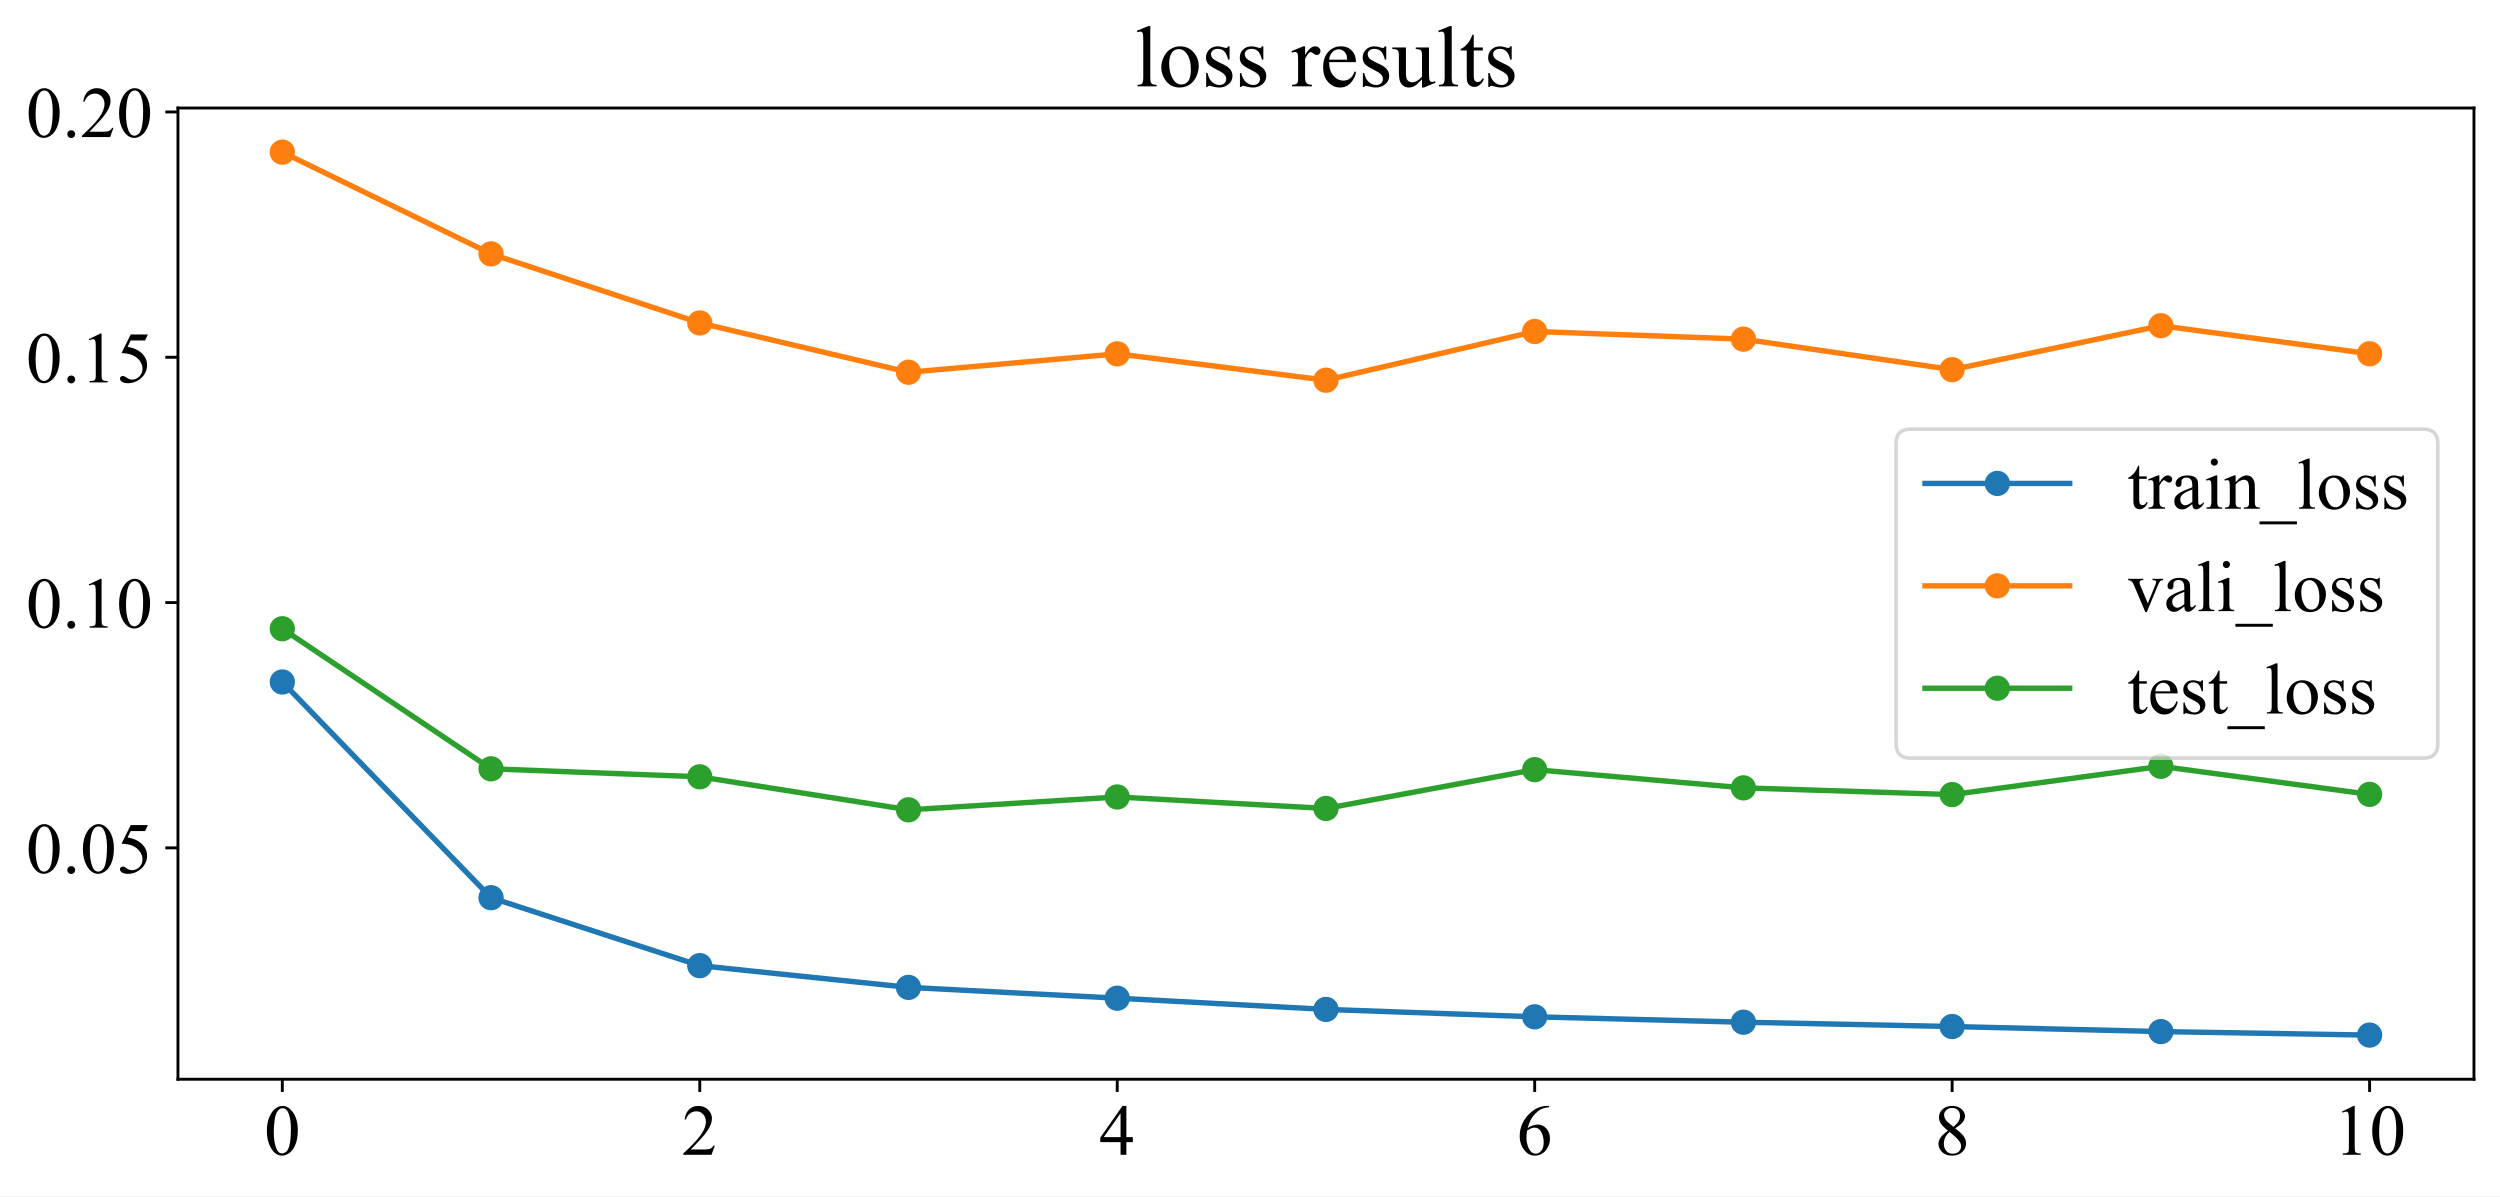
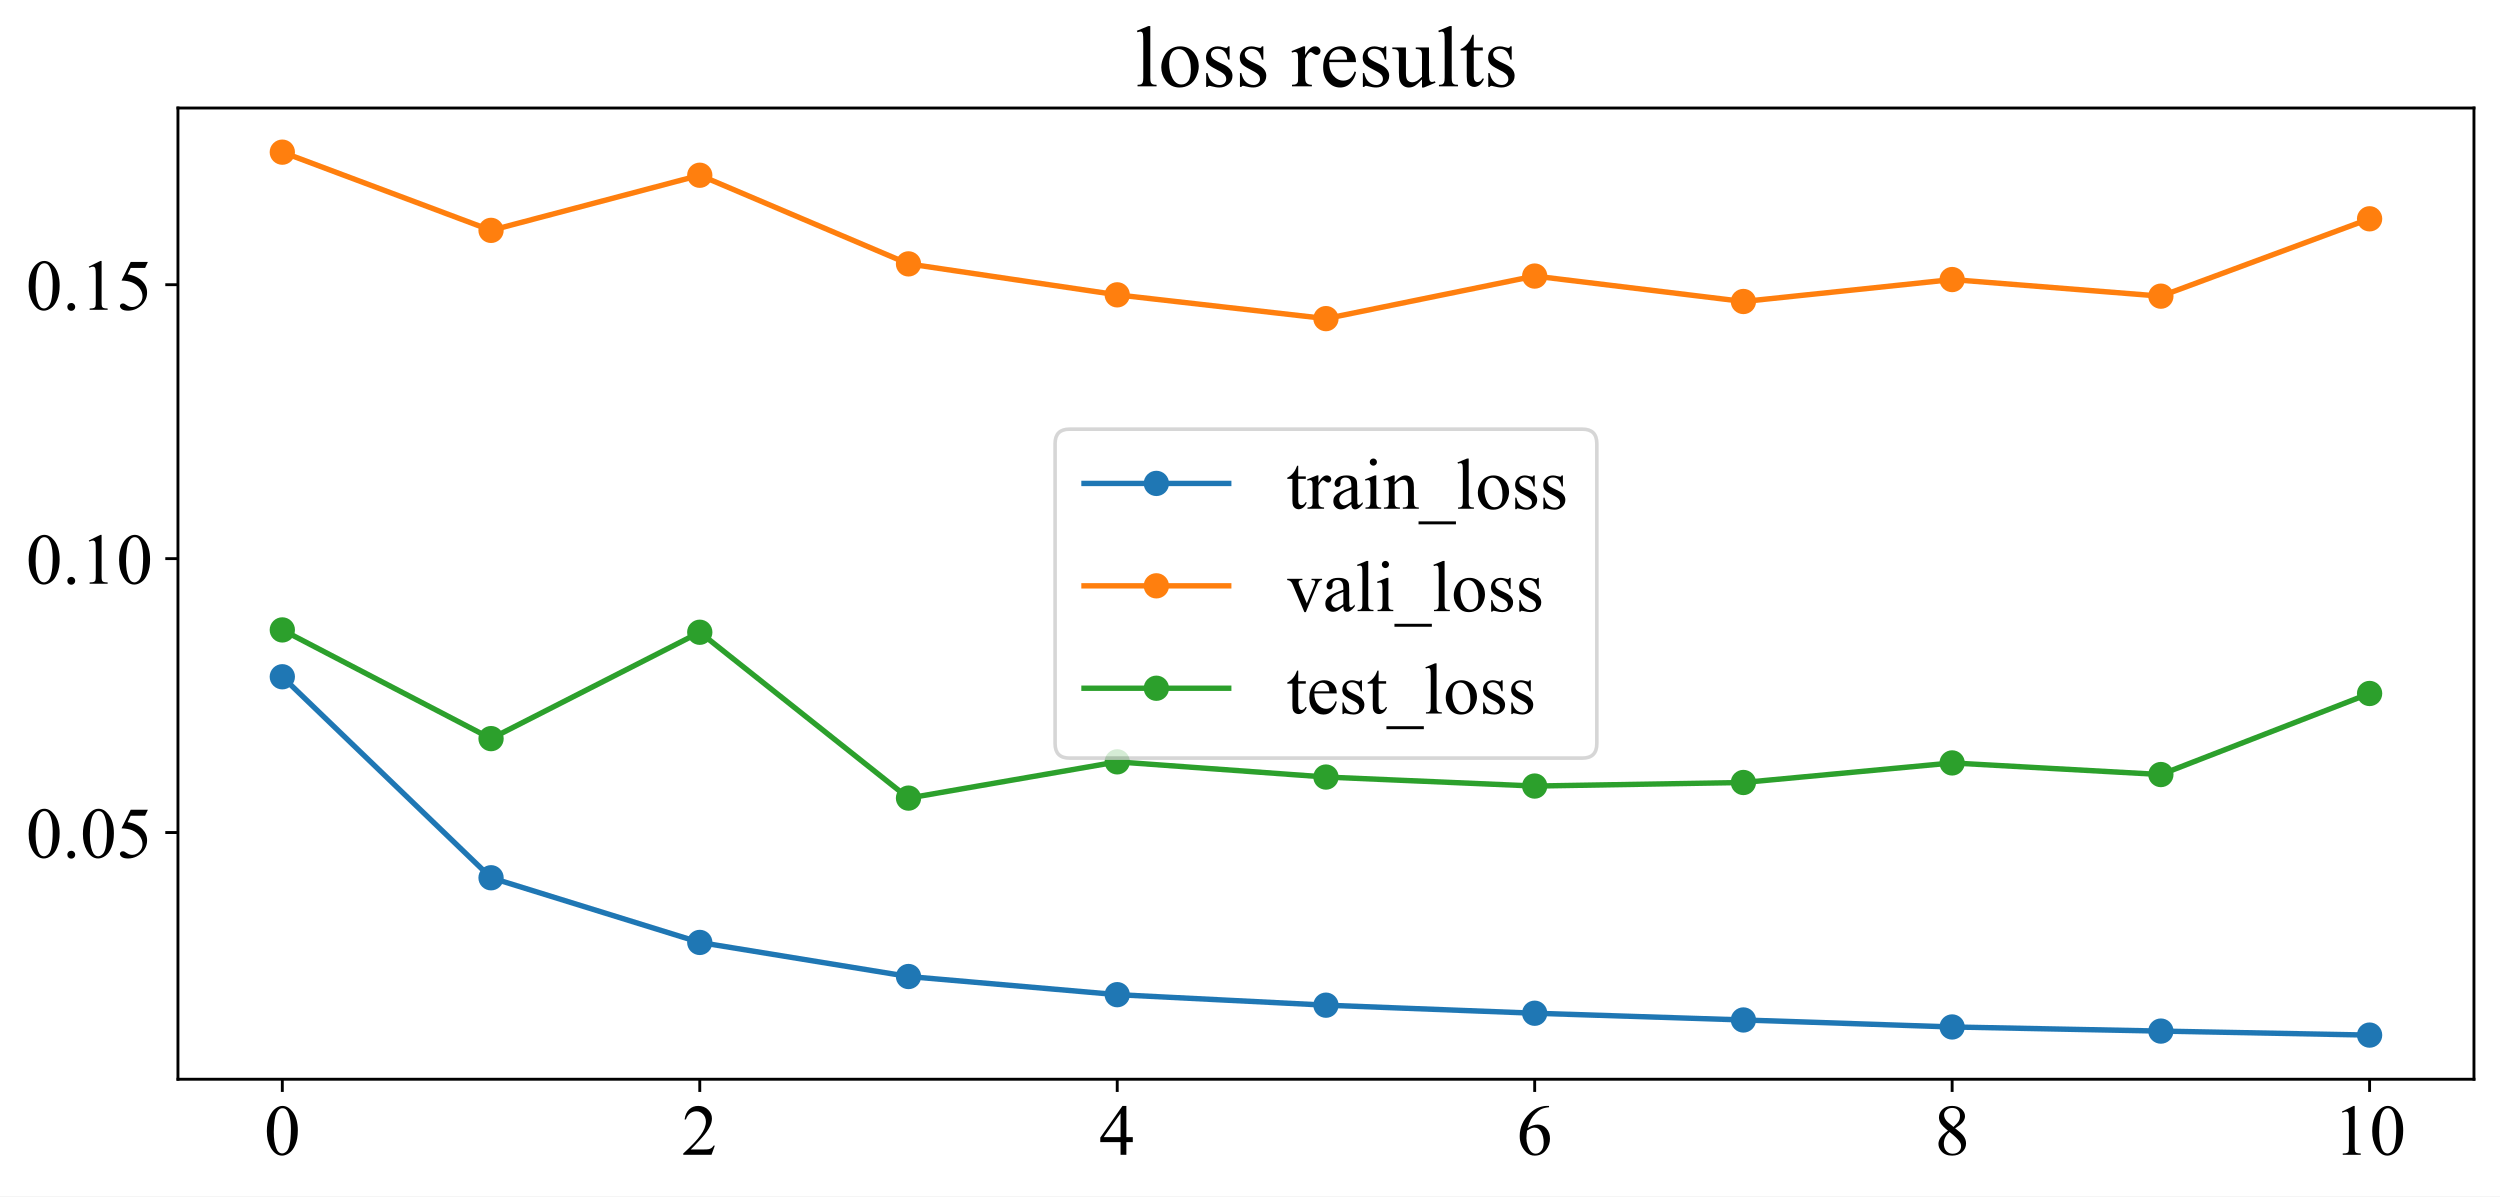
<svg xmlns="http://www.w3.org/2000/svg" xmlns:xlink="http://www.w3.org/1999/xlink" width="691.19pt" height="330.751pt" viewBox="0 0 691.19 330.751" version="1.1">
  <defs>
    <style type="text/css">*{stroke-linejoin: round; stroke-linecap: butt}</style>
  </defs>
  <g id="figure_1">
    <g id="patch_1">
      <path d="M 0 330.751  L 691.19 330.751  L 691.19 0  L 0 0  z " style="fill: #ffffff" />
    </g>
    <g id="axes_1">
      <g id="patch_2">
        <path d="M 49.2 298.385  L 683.99 298.385  L 683.99 29.865  L 49.2 29.865  z " style="fill: #ffffff" />
      </g>
      <g id="matplotlib.axis_1">
        <g id="xtick_1">
          <g id="line2d_1">
            <defs>
-               <path id="m90afbea3d0" d="M 0 0  L 0 3.5  " style="stroke: #000000; stroke-width: 0.8" />
+               <path id="m12b2a4a897" d="M 0 0  L 0 3.5  " style="stroke: #000000; stroke-width: 0.8" />
            </defs>
            <g>
-               <use xlink:href="#m90afbea3d0" x="78.054" y="298.385" style="stroke: #000000; stroke-width: 0.8" />
+               <use xlink:href="#m12b2a4a897" x="78.054" y="298.385" style="stroke: #000000; stroke-width: 0.8" />
            </g>
          </g>
          <g id="text_1">
            <g transform="translate(73.05409 319.2725) scale(0.2 -0.2)">
              <defs>
                <path id="TimesNewRomanPSMT-30" d="M 231 2094  Q 231 2819 450 3342  Q 669 3866 1031 4122  Q 1313 4325 1613 4325  Q 2100 4325 2488 3828  Q 2972 3213 2972 2159  Q 2972 1422 2759 906  Q 2547 391 2217 158  Q 1888 -75 1581 -75  Q 975 -75 572 641  Q 231 1244 231 2094  z M 844 2016  Q 844 1141 1059 588  Q 1238 122 1591 122  Q 1759 122 1940 273  Q 2122 425 2216 781  Q 2359 1319 2359 2297  Q 2359 3022 2209 3506  Q 2097 3866 1919 4016  Q 1791 4119 1609 4119  Q 1397 4119 1231 3928  Q 1006 3669 925 3112  Q 844 2556 844 2016  z " transform="scale(0.015625)" />
              </defs>
              <use xlink:href="#TimesNewRomanPSMT-30" />
            </g>
          </g>
        </g>
        <g id="xtick_2">
          <g id="line2d_2">
            <g>
-               <use xlink:href="#m90afbea3d0" x="193.47" y="298.385" style="stroke: #000000; stroke-width: 0.8" />
+               <use xlink:href="#m12b2a4a897" x="193.47" y="298.385" style="stroke: #000000; stroke-width: 0.8" />
            </g>
          </g>
          <g id="text_2">
            <g transform="translate(188.4705 319.2725) scale(0.2 -0.2)">
              <defs>
                <path id="TimesNewRomanPSMT-32" d="M 2934 816  L 2638 0  L 138 0  L 138 116  Q 1241 1122 1691 1759  Q 2141 2397 2141 2925  Q 2141 3328 1894 3587  Q 1647 3847 1303 3847  Q 991 3847 742 3664  Q 494 3481 375 3128  L 259 3128  Q 338 3706 661 4015  Q 984 4325 1469 4325  Q 1984 4325 2329 3994  Q 2675 3663 2675 3213  Q 2675 2891 2525 2569  Q 2294 2063 1775 1497  Q 997 647 803 472  L 1909 472  Q 2247 472 2383 497  Q 2519 522 2628 598  Q 2738 675 2819 816  L 2934 816  z " transform="scale(0.015625)" />
              </defs>
              <use xlink:href="#TimesNewRomanPSMT-32" />
            </g>
          </g>
        </g>
        <g id="xtick_3">
          <g id="line2d_3">
            <g>
-               <use xlink:href="#m90afbea3d0" x="308.887" y="298.385" style="stroke: #000000; stroke-width: 0.8" />
+               <use xlink:href="#m12b2a4a897" x="308.887" y="298.385" style="stroke: #000000; stroke-width: 0.8" />
            </g>
          </g>
          <g id="text_3">
            <g transform="translate(303.8868 319.2725) scale(0.2 -0.2)">
              <defs>
                <path id="TimesNewRomanPSMT-34" d="M 2978 1563  L 2978 1119  L 2409 1119  L 2409 0  L 1894 0  L 1894 1119  L 100 1119  L 100 1519  L 2066 4325  L 2409 4325  L 2409 1563  L 2978 1563  z M 1894 1563  L 1894 3666  L 406 1563  L 1894 1563  z " transform="scale(0.015625)" />
              </defs>
              <use xlink:href="#TimesNewRomanPSMT-34" />
            </g>
          </g>
        </g>
        <g id="xtick_4">
          <g id="line2d_4">
            <g>
-               <use xlink:href="#m90afbea3d0" x="424.303" y="298.385" style="stroke: #000000; stroke-width: 0.8" />
+               <use xlink:href="#m12b2a4a897" x="424.303" y="298.385" style="stroke: #000000; stroke-width: 0.8" />
            </g>
          </g>
          <g id="text_4">
            <g transform="translate(419.3032 319.2725) scale(0.2 -0.2)">
              <defs>
                <path id="TimesNewRomanPSMT-36" d="M 2869 4325  L 2869 4209  Q 2456 4169 2195 4045  Q 1934 3922 1679 3669  Q 1425 3416 1258 3105  Q 1091 2794 978 2366  Q 1428 2675 1881 2675  Q 2316 2675 2634 2325  Q 2953 1975 2953 1425  Q 2953 894 2631 456  Q 2244 -75 1606 -75  Q 1172 -75 869 213  Q 275 772 275 1663  Q 275 2231 503 2743  Q 731 3256 1154 3653  Q 1578 4050 1965 4187  Q 2353 4325 2688 4325  L 2869 4325  z M 925 2138  Q 869 1716 869 1456  Q 869 1156 980 804  Q 1091 453 1309 247  Q 1469 100 1697 100  Q 1969 100 2183 356  Q 2397 613 2397 1088  Q 2397 1622 2184 2012  Q 1972 2403 1581 2403  Q 1463 2403 1327 2353  Q 1191 2303 925 2138  z " transform="scale(0.015625)" />
              </defs>
              <use xlink:href="#TimesNewRomanPSMT-36" />
            </g>
          </g>
        </g>
        <g id="xtick_5">
          <g id="line2d_5">
            <g>
-               <use xlink:href="#m90afbea3d0" x="539.72" y="298.385" style="stroke: #000000; stroke-width: 0.8" />
+               <use xlink:href="#m12b2a4a897" x="539.72" y="298.385" style="stroke: #000000; stroke-width: 0.8" />
            </g>
          </g>
          <g id="text_5">
            <g transform="translate(534.7195 319.2725) scale(0.2 -0.2)">
              <defs>
                <path id="TimesNewRomanPSMT-38" d="M 1228 2134  Q 725 2547 579 2797  Q 434 3047 434 3316  Q 434 3728 753 4026  Q 1072 4325 1600 4325  Q 2113 4325 2425 4047  Q 2738 3769 2738 3413  Q 2738 3175 2569 2928  Q 2400 2681 1866 2347  Q 2416 1922 2594 1678  Q 2831 1359 2831 1006  Q 2831 559 2490 242  Q 2150 -75 1597 -75  Q 994 -75 656 303  Q 388 606 388 966  Q 388 1247 577 1523  Q 766 1800 1228 2134  z M 1719 2469  Q 2094 2806 2194 3001  Q 2294 3197 2294 3444  Q 2294 3772 2109 3958  Q 1925 4144 1606 4144  Q 1288 4144 1088 3959  Q 888 3775 888 3528  Q 888 3366 970 3203  Q 1053 3041 1206 2894  L 1719 2469  z M 1375 2016  Q 1116 1797 991 1539  Q 866 1281 866 981  Q 866 578 1086 336  Q 1306 94 1647 94  Q 1984 94 2187 284  Q 2391 475 2391 747  Q 2391 972 2272 1150  Q 2050 1481 1375 2016  z " transform="scale(0.015625)" />
              </defs>
              <use xlink:href="#TimesNewRomanPSMT-38" />
            </g>
          </g>
        </g>
        <g id="xtick_6">
          <g id="line2d_6">
            <g>
-               <use xlink:href="#m90afbea3d0" x="655.136" y="298.385" style="stroke: #000000; stroke-width: 0.8" />
+               <use xlink:href="#m12b2a4a897" x="655.136" y="298.385" style="stroke: #000000; stroke-width: 0.8" />
            </g>
          </g>
          <g id="text_6">
            <g transform="translate(645.1359 319.2725) scale(0.2 -0.2)">
              <defs>
                <path id="TimesNewRomanPSMT-31" d="M 750 3822  L 1781 4325  L 1884 4325  L 1884 747  Q 1884 391 1914 303  Q 1944 216 2037 169  Q 2131 122 2419 116  L 2419 0  L 825 0  L 825 116  Q 1125 122 1212 167  Q 1300 213 1334 289  Q 1369 366 1369 747  L 1369 3034  Q 1369 3497 1338 3628  Q 1316 3728 1258 3775  Q 1200 3822 1119 3822  Q 1003 3822 797 3725  L 750 3822  z " transform="scale(0.015625)" />
              </defs>
              <use xlink:href="#TimesNewRomanPSMT-31" />
              <use xlink:href="#TimesNewRomanPSMT-30" x="50" />
            </g>
          </g>
        </g>
      </g>
      <g id="matplotlib.axis_2">
        <g id="ytick_1">
          <g id="line2d_7">
            <defs>
-               <path id="me9710cc784" d="M 0 0  L -3.5 0  " style="stroke: #000000; stroke-width: 0.8" />
+               <path id="m2c39f6fefc" d="M 0 0  L -3.5 0  " style="stroke: #000000; stroke-width: 0.8" />
            </defs>
            <g>
-               <use xlink:href="#me9710cc784" x="49.2" y="234.417" style="stroke: #000000; stroke-width: 0.8" />
+               <use xlink:href="#m2c39f6fefc" x="49.2" y="230.173" style="stroke: #000000; stroke-width: 0.8" />
            </g>
          </g>
          <g id="text_7">
-             <g transform="translate(7.2 241.3603) scale(0.2 -0.2)">
+             <g transform="translate(7.2 237.1167) scale(0.2 -0.2)">
              <defs>
                <path id="TimesNewRomanPSMT-2e" d="M 800 606  Q 947 606 1047 504  Q 1147 403 1147 259  Q 1147 116 1045 14  Q 944 -88 800 -88  Q 656 -88 554 14  Q 453 116 453 259  Q 453 406 554 506  Q 656 606 800 606  z " transform="scale(0.015625)" />
                <path id="TimesNewRomanPSMT-35" d="M 2778 4238  L 2534 3706  L 1259 3706  L 981 3138  Q 1809 3016 2294 2522  Q 2709 2097 2709 1522  Q 2709 1188 2573 903  Q 2438 619 2231 419  Q 2025 219 1772 97  Q 1413 -75 1034 -75  Q 653 -75 479 54  Q 306 184 306 341  Q 306 428 378 495  Q 450 563 559 563  Q 641 563 702 538  Q 763 513 909 409  Q 1144 247 1384 247  Q 1750 247 2026 523  Q 2303 800 2303 1197  Q 2303 1581 2056 1914  Q 1809 2247 1375 2428  Q 1034 2569 447 2591  L 1259 4238  L 2778 4238  z " transform="scale(0.015625)" />
              </defs>
              <use xlink:href="#TimesNewRomanPSMT-30" />
              <use xlink:href="#TimesNewRomanPSMT-2e" x="50" />
              <use xlink:href="#TimesNewRomanPSMT-30" x="75" />
              <use xlink:href="#TimesNewRomanPSMT-35" x="125" />
            </g>
          </g>
        </g>
        <g id="ytick_2">
          <g id="line2d_8">
            <g>
-               <use xlink:href="#me9710cc784" x="49.2" y="166.595" style="stroke: #000000; stroke-width: 0.8" />
+               <use xlink:href="#m2c39f6fefc" x="49.2" y="154.445" style="stroke: #000000; stroke-width: 0.8" />
            </g>
          </g>
          <g id="text_8">
-             <g transform="translate(7.2 173.5386) scale(0.2 -0.2)">
+             <g transform="translate(7.2 161.3886) scale(0.2 -0.2)">
              <use xlink:href="#TimesNewRomanPSMT-30" />
              <use xlink:href="#TimesNewRomanPSMT-2e" x="50" />
              <use xlink:href="#TimesNewRomanPSMT-31" x="75" />
              <use xlink:href="#TimesNewRomanPSMT-30" x="125" />
            </g>
          </g>
        </g>
        <g id="ytick_3">
          <g id="line2d_9">
            <g>
-               <use xlink:href="#me9710cc784" x="49.2" y="98.773" style="stroke: #000000; stroke-width: 0.8" />
+               <use xlink:href="#m2c39f6fefc" x="49.2" y="78.717" style="stroke: #000000; stroke-width: 0.8" />
            </g>
          </g>
          <g id="text_9">
-             <g transform="translate(7.2 105.7168) scale(0.2 -0.2)">
+             <g transform="translate(7.2 85.66042) scale(0.2 -0.2)">
              <use xlink:href="#TimesNewRomanPSMT-30" />
              <use xlink:href="#TimesNewRomanPSMT-2e" x="50" />
              <use xlink:href="#TimesNewRomanPSMT-31" x="75" />
              <use xlink:href="#TimesNewRomanPSMT-35" x="125" />
            </g>
          </g>
        </g>
-         <g id="ytick_4">
-           <g id="line2d_10">
-             <g>
-               <use xlink:href="#me9710cc784" x="49.2" y="30.951" style="stroke: #000000; stroke-width: 0.8" />
-             </g>
-           </g>
-           <g id="text_10">
-             <g transform="translate(7.2 37.89509) scale(0.2 -0.2)">
-               <use xlink:href="#TimesNewRomanPSMT-30" />
-               <use xlink:href="#TimesNewRomanPSMT-2e" x="50" />
-               <use xlink:href="#TimesNewRomanPSMT-32" x="75" />
-               <use xlink:href="#TimesNewRomanPSMT-30" x="125" />
-             </g>
-           </g>
+       </g>
+       <g id="line2d_10">
+         <path d="M 78.054 187.11  L 135.762 242.681  L 193.47 260.56  L 251.179 269.983  L 308.887 275.003  L 366.595 277.909  L 424.303 280.136  L 482.011 281.999  L 539.72 283.932  L 597.428 285.072  L 655.136 286.18  " clip-path="url(#paad5b9a3dd)" style="fill: none; stroke: #1f77b4; stroke-width: 1.5; stroke-linecap: square" />
+         <defs>
+           <path id="m2a4731e521" d="M 0 3  C 0.796 3 1.559 2.684 2.121 2.121  C 2.684 1.559 3 0.796 3 0  C 3 -0.796 2.684 -1.559 2.121 -2.121  C 1.559 -2.684 0.796 -3 0 -3  C -0.796 -3 -1.559 -2.684 -2.121 -2.121  C -2.684 -1.559 -3 -0.796 -3 0  C -3 0.796 -2.684 1.559 -2.121 2.121  C -1.559 2.684 -0.796 3 0 3  z " style="stroke: #1f77b4" />
+         </defs>
+         <g clip-path="url(#paad5b9a3dd)">
+           <use xlink:href="#m2a4731e521" x="78.054" y="187.11" style="fill: #1f77b4; stroke: #1f77b4" />
+           <use xlink:href="#m2a4731e521" x="135.762" y="242.681" style="fill: #1f77b4; stroke: #1f77b4" />
+           <use xlink:href="#m2a4731e521" x="193.47" y="260.56" style="fill: #1f77b4; stroke: #1f77b4" />
+           <use xlink:href="#m2a4731e521" x="251.179" y="269.983" style="fill: #1f77b4; stroke: #1f77b4" />
+           <use xlink:href="#m2a4731e521" x="308.887" y="275.003" style="fill: #1f77b4; stroke: #1f77b4" />
+           <use xlink:href="#m2a4731e521" x="366.595" y="277.909" style="fill: #1f77b4; stroke: #1f77b4" />
+           <use xlink:href="#m2a4731e521" x="424.303" y="280.136" style="fill: #1f77b4; stroke: #1f77b4" />
+           <use xlink:href="#m2a4731e521" x="482.011" y="281.999" style="fill: #1f77b4; stroke: #1f77b4" />
+           <use xlink:href="#m2a4731e521" x="539.72" y="283.932" style="fill: #1f77b4; stroke: #1f77b4" />
+           <use xlink:href="#m2a4731e521" x="597.428" y="285.072" style="fill: #1f77b4; stroke: #1f77b4" />
+           <use xlink:href="#m2a4731e521" x="655.136" y="286.18" style="fill: #1f77b4; stroke: #1f77b4" />
        </g>
      </g>
      <g id="line2d_11">
-         <path d="M 78.054 188.552  L 135.762 248.193  L 193.47 266.977  L 251.179 272.99  L 308.887 275.978  L 366.595 279.082  L 424.303 281.125  L 482.011 282.619  L 539.72 283.808  L 597.428 285.212  L 655.136 286.18  " clip-path="url(#p9c285ada26)" style="fill: none; stroke: #1f77b4; stroke-width: 1.5; stroke-linecap: square" />
+         <path d="M 78.054 42.07  L 135.762 63.693  L 193.47 48.451  L 251.179 72.958  L 308.887 81.517  L 366.595 88.093  L 424.303 76.326  L 482.011 83.357  L 539.72 77.29  L 597.428 81.883  L 655.136 60.495  " clip-path="url(#paad5b9a3dd)" style="fill: none; stroke: #ff7f0e; stroke-width: 1.5; stroke-linecap: square" />
        <defs>
-           <path id="mca3bed8246" d="M 0 3  C 0.796 3 1.559 2.684 2.121 2.121  C 2.684 1.559 3 0.796 3 0  C 3 -0.796 2.684 -1.559 2.121 -2.121  C 1.559 -2.684 0.796 -3 0 -3  C -0.796 -3 -1.559 -2.684 -2.121 -2.121  C -2.684 -1.559 -3 -0.796 -3 0  C -3 0.796 -2.684 1.559 -2.121 2.121  C -1.559 2.684 -0.796 3 0 3  z " style="stroke: #1f77b4" />
+           <path id="mad98f54a72" d="M 0 3  C 0.796 3 1.559 2.684 2.121 2.121  C 2.684 1.559 3 0.796 3 0  C 3 -0.796 2.684 -1.559 2.121 -2.121  C 1.559 -2.684 0.796 -3 0 -3  C -0.796 -3 -1.559 -2.684 -2.121 -2.121  C -2.684 -1.559 -3 -0.796 -3 0  C -3 0.796 -2.684 1.559 -2.121 2.121  C -1.559 2.684 -0.796 3 0 3  z " style="stroke: #ff7f0e" />
        </defs>
-         <g clip-path="url(#p9c285ada26)">
-           <use xlink:href="#mca3bed8246" x="78.054" y="188.552" style="fill: #1f77b4; stroke: #1f77b4" />
-           <use xlink:href="#mca3bed8246" x="135.762" y="248.193" style="fill: #1f77b4; stroke: #1f77b4" />
-           <use xlink:href="#mca3bed8246" x="193.47" y="266.977" style="fill: #1f77b4; stroke: #1f77b4" />
-           <use xlink:href="#mca3bed8246" x="251.179" y="272.99" style="fill: #1f77b4; stroke: #1f77b4" />
-           <use xlink:href="#mca3bed8246" x="308.887" y="275.978" style="fill: #1f77b4; stroke: #1f77b4" />
-           <use xlink:href="#mca3bed8246" x="366.595" y="279.082" style="fill: #1f77b4; stroke: #1f77b4" />
-           <use xlink:href="#mca3bed8246" x="424.303" y="281.125" style="fill: #1f77b4; stroke: #1f77b4" />
-           <use xlink:href="#mca3bed8246" x="482.011" y="282.619" style="fill: #1f77b4; stroke: #1f77b4" />
-           <use xlink:href="#mca3bed8246" x="539.72" y="283.808" style="fill: #1f77b4; stroke: #1f77b4" />
-           <use xlink:href="#mca3bed8246" x="597.428" y="285.212" style="fill: #1f77b4; stroke: #1f77b4" />
-           <use xlink:href="#mca3bed8246" x="655.136" y="286.18" style="fill: #1f77b4; stroke: #1f77b4" />
+         <g clip-path="url(#paad5b9a3dd)">
+           <use xlink:href="#mad98f54a72" x="78.054" y="42.07" style="fill: #ff7f0e; stroke: #ff7f0e" />
+           <use xlink:href="#mad98f54a72" x="135.762" y="63.693" style="fill: #ff7f0e; stroke: #ff7f0e" />
+           <use xlink:href="#mad98f54a72" x="193.47" y="48.451" style="fill: #ff7f0e; stroke: #ff7f0e" />
+           <use xlink:href="#mad98f54a72" x="251.179" y="72.958" style="fill: #ff7f0e; stroke: #ff7f0e" />
+           <use xlink:href="#mad98f54a72" x="308.887" y="81.517" style="fill: #ff7f0e; stroke: #ff7f0e" />
+           <use xlink:href="#mad98f54a72" x="366.595" y="88.093" style="fill: #ff7f0e; stroke: #ff7f0e" />
+           <use xlink:href="#mad98f54a72" x="424.303" y="76.326" style="fill: #ff7f0e; stroke: #ff7f0e" />
+           <use xlink:href="#mad98f54a72" x="482.011" y="83.357" style="fill: #ff7f0e; stroke: #ff7f0e" />
+           <use xlink:href="#mad98f54a72" x="539.72" y="77.29" style="fill: #ff7f0e; stroke: #ff7f0e" />
+           <use xlink:href="#mad98f54a72" x="597.428" y="81.883" style="fill: #ff7f0e; stroke: #ff7f0e" />
+           <use xlink:href="#mad98f54a72" x="655.136" y="60.495" style="fill: #ff7f0e; stroke: #ff7f0e" />
        </g>
      </g>
      <g id="line2d_12">
-         <path d="M 78.054 42.07  L 135.762 70.195  L 193.47 89.29  L 251.179 102.92  L 308.887 97.822  L 366.595 105.116  L 424.303 91.652  L 482.011 93.77  L 539.72 102.203  L 597.428 90.048  L 655.136 97.808  " clip-path="url(#p9c285ada26)" style="fill: none; stroke: #ff7f0e; stroke-width: 1.5; stroke-linecap: square" />
+         <path d="M 78.054 174.159  L 135.762 204.212  L 193.47 174.804  L 251.179 220.66  L 308.887 210.632  L 366.595 214.837  L 424.303 217.325  L 482.011 216.34  L 539.72 210.931  L 597.428 214.143  L 655.136 191.731  " clip-path="url(#paad5b9a3dd)" style="fill: none; stroke: #2ca02c; stroke-width: 1.5; stroke-linecap: square" />
        <defs>
-           <path id="m2064b28d98" d="M 0 3  C 0.796 3 1.559 2.684 2.121 2.121  C 2.684 1.559 3 0.796 3 0  C 3 -0.796 2.684 -1.559 2.121 -2.121  C 1.559 -2.684 0.796 -3 0 -3  C -0.796 -3 -1.559 -2.684 -2.121 -2.121  C -2.684 -1.559 -3 -0.796 -3 0  C -3 0.796 -2.684 1.559 -2.121 2.121  C -1.559 2.684 -0.796 3 0 3  z " style="stroke: #ff7f0e" />
+           <path id="m5f61004891" d="M 0 3  C 0.796 3 1.559 2.684 2.121 2.121  C 2.684 1.559 3 0.796 3 0  C 3 -0.796 2.684 -1.559 2.121 -2.121  C 1.559 -2.684 0.796 -3 0 -3  C -0.796 -3 -1.559 -2.684 -2.121 -2.121  C -2.684 -1.559 -3 -0.796 -3 0  C -3 0.796 -2.684 1.559 -2.121 2.121  C -1.559 2.684 -0.796 3 0 3  z " style="stroke: #2ca02c" />
        </defs>
-         <g clip-path="url(#p9c285ada26)">
-           <use xlink:href="#m2064b28d98" x="78.054" y="42.07" style="fill: #ff7f0e; stroke: #ff7f0e" />
-           <use xlink:href="#m2064b28d98" x="135.762" y="70.195" style="fill: #ff7f0e; stroke: #ff7f0e" />
-           <use xlink:href="#m2064b28d98" x="193.47" y="89.29" style="fill: #ff7f0e; stroke: #ff7f0e" />
-           <use xlink:href="#m2064b28d98" x="251.179" y="102.92" style="fill: #ff7f0e; stroke: #ff7f0e" />
-           <use xlink:href="#m2064b28d98" x="308.887" y="97.822" style="fill: #ff7f0e; stroke: #ff7f0e" />
-           <use xlink:href="#m2064b28d98" x="366.595" y="105.116" style="fill: #ff7f0e; stroke: #ff7f0e" />
-           <use xlink:href="#m2064b28d98" x="424.303" y="91.652" style="fill: #ff7f0e; stroke: #ff7f0e" />
-           <use xlink:href="#m2064b28d98" x="482.011" y="93.77" style="fill: #ff7f0e; stroke: #ff7f0e" />
-           <use xlink:href="#m2064b28d98" x="539.72" y="102.203" style="fill: #ff7f0e; stroke: #ff7f0e" />
-           <use xlink:href="#m2064b28d98" x="597.428" y="90.048" style="fill: #ff7f0e; stroke: #ff7f0e" />
-           <use xlink:href="#m2064b28d98" x="655.136" y="97.808" style="fill: #ff7f0e; stroke: #ff7f0e" />
-         </g>
-       </g>
-       <g id="line2d_13">
-         <path d="M 78.054 173.828  L 135.762 212.558  L 193.47 214.767  L 251.179 223.896  L 308.887 220.344  L 366.595 223.519  L 424.303 212.787  L 482.011 217.824  L 539.72 219.685  L 597.428 211.873  L 655.136 219.627  " clip-path="url(#p9c285ada26)" style="fill: none; stroke: #2ca02c; stroke-width: 1.5; stroke-linecap: square" />
-         <defs>
-           <path id="mc08c0d1d8e" d="M 0 3  C 0.796 3 1.559 2.684 2.121 2.121  C 2.684 1.559 3 0.796 3 0  C 3 -0.796 2.684 -1.559 2.121 -2.121  C 1.559 -2.684 0.796 -3 0 -3  C -0.796 -3 -1.559 -2.684 -2.121 -2.121  C -2.684 -1.559 -3 -0.796 -3 0  C -3 0.796 -2.684 1.559 -2.121 2.121  C -1.559 2.684 -0.796 3 0 3  z " style="stroke: #2ca02c" />
-         </defs>
-         <g clip-path="url(#p9c285ada26)">
-           <use xlink:href="#mc08c0d1d8e" x="78.054" y="173.828" style="fill: #2ca02c; stroke: #2ca02c" />
-           <use xlink:href="#mc08c0d1d8e" x="135.762" y="212.558" style="fill: #2ca02c; stroke: #2ca02c" />
-           <use xlink:href="#mc08c0d1d8e" x="193.47" y="214.767" style="fill: #2ca02c; stroke: #2ca02c" />
-           <use xlink:href="#mc08c0d1d8e" x="251.179" y="223.896" style="fill: #2ca02c; stroke: #2ca02c" />
-           <use xlink:href="#mc08c0d1d8e" x="308.887" y="220.344" style="fill: #2ca02c; stroke: #2ca02c" />
-           <use xlink:href="#mc08c0d1d8e" x="366.595" y="223.519" style="fill: #2ca02c; stroke: #2ca02c" />
-           <use xlink:href="#mc08c0d1d8e" x="424.303" y="212.787" style="fill: #2ca02c; stroke: #2ca02c" />
-           <use xlink:href="#mc08c0d1d8e" x="482.011" y="217.824" style="fill: #2ca02c; stroke: #2ca02c" />
-           <use xlink:href="#mc08c0d1d8e" x="539.72" y="219.685" style="fill: #2ca02c; stroke: #2ca02c" />
-           <use xlink:href="#mc08c0d1d8e" x="597.428" y="211.873" style="fill: #2ca02c; stroke: #2ca02c" />
-           <use xlink:href="#mc08c0d1d8e" x="655.136" y="219.627" style="fill: #2ca02c; stroke: #2ca02c" />
+         <g clip-path="url(#paad5b9a3dd)">
+           <use xlink:href="#m5f61004891" x="78.054" y="174.159" style="fill: #2ca02c; stroke: #2ca02c" />
+           <use xlink:href="#m5f61004891" x="135.762" y="204.212" style="fill: #2ca02c; stroke: #2ca02c" />
+           <use xlink:href="#m5f61004891" x="193.47" y="174.804" style="fill: #2ca02c; stroke: #2ca02c" />
+           <use xlink:href="#m5f61004891" x="251.179" y="220.66" style="fill: #2ca02c; stroke: #2ca02c" />
+           <use xlink:href="#m5f61004891" x="308.887" y="210.632" style="fill: #2ca02c; stroke: #2ca02c" />
+           <use xlink:href="#m5f61004891" x="366.595" y="214.837" style="fill: #2ca02c; stroke: #2ca02c" />
+           <use xlink:href="#m5f61004891" x="424.303" y="217.325" style="fill: #2ca02c; stroke: #2ca02c" />
+           <use xlink:href="#m5f61004891" x="482.011" y="216.34" style="fill: #2ca02c; stroke: #2ca02c" />
+           <use xlink:href="#m5f61004891" x="539.72" y="210.931" style="fill: #2ca02c; stroke: #2ca02c" />
+           <use xlink:href="#m5f61004891" x="597.428" y="214.143" style="fill: #2ca02c; stroke: #2ca02c" />
+           <use xlink:href="#m5f61004891" x="655.136" y="191.731" style="fill: #2ca02c; stroke: #2ca02c" />
        </g>
      </g>
      <g id="patch_3">
        <path d="M 49.2 298.385  L 49.2 29.865  " style="fill: none; stroke: #000000; stroke-width: 0.8; stroke-linejoin: miter; stroke-linecap: square" />
      </g>
      <g id="patch_4">
        <path d="M 683.99 298.385  L 683.99 29.865  " style="fill: none; stroke: #000000; stroke-width: 0.8; stroke-linejoin: miter; stroke-linecap: square" />
      </g>
      <g id="patch_5">
        <path d="M 49.2 298.385  L 683.99 298.385  " style="fill: none; stroke: #000000; stroke-width: 0.8; stroke-linejoin: miter; stroke-linecap: square" />
      </g>
      <g id="patch_6">
        <path d="M 49.2 29.865  L 683.99 29.865  " style="fill: none; stroke: #000000; stroke-width: 0.8; stroke-linejoin: miter; stroke-linecap: square" />
      </g>
-       <g id="text_11">
+       <g id="text_10">
        <g transform="translate(313.5888 23.865) scale(0.24 -0.24)">
          <defs>
            <path id="TimesNewRomanPSMT-6c" d="M 1184 4444  L 1184 647  Q 1184 378 1223 290  Q 1263 203 1344 158  Q 1425 113 1647 113  L 1647 0  L 244 0  L 244 113  Q 441 113 512 153  Q 584 194 625 287  Q 666 381 666 647  L 666 3247  Q 666 3731 644 3842  Q 622 3953 573 3993  Q 525 4034 450 4034  Q 369 4034 244 3984  L 191 4094  L 1044 4444  L 1184 4444  z " transform="scale(0.015625)" />
            <path id="TimesNewRomanPSMT-6f" d="M 1600 2947  Q 2250 2947 2644 2453  Q 2978 2031 2978 1484  Q 2978 1100 2793 706  Q 2609 313 2286 112  Q 1963 -88 1566 -88  Q 919 -88 538 428  Q 216 863 216 1403  Q 216 1797 411 2186  Q 606 2575 925 2761  Q 1244 2947 1600 2947  z M 1503 2744  Q 1338 2744 1170 2645  Q 1003 2547 900 2300  Q 797 2053 797 1666  Q 797 1041 1045 587  Q 1294 134 1700 134  Q 2003 134 2200 384  Q 2397 634 2397 1244  Q 2397 2006 2069 2444  Q 1847 2744 1503 2744  z " transform="scale(0.015625)" />
            <path id="TimesNewRomanPSMT-73" d="M 2050 2947  L 2050 1972  L 1947 1972  Q 1828 2431 1642 2597  Q 1456 2763 1169 2763  Q 950 2763 815 2647  Q 681 2531 681 2391  Q 681 2216 781 2091  Q 878 1963 1175 1819  L 1631 1597  Q 2266 1288 2266 781  Q 2266 391 1970 151  Q 1675 -88 1309 -88  Q 1047 -88 709 6  Q 606 38 541 38  Q 469 38 428 -44  L 325 -44  L 325 978  L 428 978  Q 516 541 762 319  Q 1009 97 1316 97  Q 1531 97 1667 223  Q 1803 350 1803 528  Q 1803 744 1651 891  Q 1500 1038 1047 1263  Q 594 1488 453 1669  Q 313 1847 313 2119  Q 313 2472 555 2709  Q 797 2947 1181 2947  Q 1350 2947 1591 2875  Q 1750 2828 1803 2828  Q 1853 2828 1881 2850  Q 1909 2872 1947 2947  L 2050 2947  z " transform="scale(0.015625)" />
            <path id="TimesNewRomanPSMT-20" transform="scale(0.015625)" />
            <path id="TimesNewRomanPSMT-72" d="M 1038 2947  L 1038 2303  Q 1397 2947 1775 2947  Q 1947 2947 2059 2842  Q 2172 2738 2172 2600  Q 2172 2478 2090 2393  Q 2009 2309 1897 2309  Q 1788 2309 1652 2417  Q 1516 2525 1450 2525  Q 1394 2525 1328 2463  Q 1188 2334 1038 2041  L 1038 669  Q 1038 431 1097 309  Q 1138 225 1241 169  Q 1344 113 1538 113  L 1538 0  L 72 0  L 72 113  Q 291 113 397 181  Q 475 231 506 341  Q 522 394 522 644  L 522 1753  Q 522 2253 501 2348  Q 481 2444 426 2487  Q 372 2531 291 2531  Q 194 2531 72 2484  L 41 2597  L 906 2947  L 1038 2947  z " transform="scale(0.015625)" />
            <path id="TimesNewRomanPSMT-65" d="M 681 1784  Q 678 1147 991 784  Q 1303 422 1725 422  Q 2006 422 2214 576  Q 2422 731 2563 1106  L 2659 1044  Q 2594 616 2278 264  Q 1963 -88 1488 -88  Q 972 -88 605 314  Q 238 716 238 1394  Q 238 2128 614 2539  Q 991 2950 1559 2950  Q 2041 2950 2350 2633  Q 2659 2316 2659 1784  L 681 1784  z M 681 1966  L 2006 1966  Q 1991 2241 1941 2353  Q 1863 2528 1708 2628  Q 1553 2728 1384 2728  Q 1125 2728 920 2526  Q 716 2325 681 1966  z " transform="scale(0.015625)" />
            <path id="TimesNewRomanPSMT-75" d="M 2709 2863  L 2709 1128  Q 2709 631 2732 520  Q 2756 409 2807 365  Q 2859 322 2928 322  Q 3025 322 3147 375  L 3191 266  L 2334 -88  L 2194 -88  L 2194 519  Q 1825 119 1631 15  Q 1438 -88 1222 -88  Q 981 -88 804 51  Q 628 191 559 409  Q 491 628 491 1028  L 491 2306  Q 491 2509 447 2587  Q 403 2666 317 2708  Q 231 2750 6 2747  L 6 2863  L 1009 2863  L 1009 947  Q 1009 547 1148 422  Q 1288 297 1484 297  Q 1619 297 1789 381  Q 1959 466 2194 703  L 2194 2325  Q 2194 2569 2105 2655  Q 2016 2741 1734 2747  L 1734 2863  L 2709 2863  z " transform="scale(0.015625)" />
            <path id="TimesNewRomanPSMT-74" d="M 1031 3803  L 1031 2863  L 1700 2863  L 1700 2644  L 1031 2644  L 1031 788  Q 1031 509 1111 412  Q 1191 316 1316 316  Q 1419 316 1516 380  Q 1613 444 1666 569  L 1788 569  Q 1678 263 1478 108  Q 1278 -47 1066 -47  Q 922 -47 784 33  Q 647 113 581 261  Q 516 409 516 719  L 516 2644  L 63 2644  L 63 2747  Q 234 2816 414 2980  Q 594 3144 734 3369  Q 806 3488 934 3803  L 1031 3803  z " transform="scale(0.015625)" />
          </defs>
          <use xlink:href="#TimesNewRomanPSMT-6c" />
          <use xlink:href="#TimesNewRomanPSMT-6f" x="27.783" />
          <use xlink:href="#TimesNewRomanPSMT-73" x="77.783" />
          <use xlink:href="#TimesNewRomanPSMT-73" x="116.699" />
          <use xlink:href="#TimesNewRomanPSMT-20" x="155.615" />
          <use xlink:href="#TimesNewRomanPSMT-72" x="180.615" />
          <use xlink:href="#TimesNewRomanPSMT-65" x="213.916" />
          <use xlink:href="#TimesNewRomanPSMT-73" x="258.301" />
          <use xlink:href="#TimesNewRomanPSMT-75" x="297.217" />
          <use xlink:href="#TimesNewRomanPSMT-6c" x="347.217" />
          <use xlink:href="#TimesNewRomanPSMT-74" x="375" />
          <use xlink:href="#TimesNewRomanPSMT-73" x="402.783" />
        </g>
      </g>
      <g id="legend_1">
        <g id="patch_7">
-           <path d="M 528.215 209.598  L 669.99 209.598  Q 673.99 209.598 673.99 205.598  L 673.99 122.652  Q 673.99 118.652 669.99 118.652  L 528.215 118.652  Q 524.215 118.652 524.215 122.652  L 524.215 205.598  Q 524.215 209.598 528.215 209.598  z " style="fill: #ffffff; opacity: 0.8; stroke: #cccccc; stroke-linejoin: miter" />
-         </g>
-         <g id="line2d_14">
-           <path d="M 532.215 133.652  L 552.215 133.652  L 572.215 133.652  " style="fill: none; stroke: #1f77b4; stroke-width: 1.5; stroke-linecap: square" />
+           <path d="M 295.707 209.598  L 437.483 209.598  Q 441.483 209.598 441.483 205.598  L 441.483 122.652  Q 441.483 118.652 437.483 118.652  L 295.707 118.652  Q 291.707 118.652 291.707 122.652  L 291.707 205.598  Q 291.707 209.598 295.707 209.598  z " style="fill: #ffffff; opacity: 0.8; stroke: #cccccc; stroke-linejoin: miter" />
+         </g>
+         <g id="line2d_13">
+           <path d="M 299.707 133.652  L 319.707 133.652  L 339.707 133.652  " style="fill: none; stroke: #1f77b4; stroke-width: 1.5; stroke-linecap: square" />
          <g>
-             <use xlink:href="#mca3bed8246" x="552.215" y="133.652" style="fill: #1f77b4; stroke: #1f77b4" />
-           </g>
-         </g>
-         <g id="text_12">
-           <g transform="translate(588.215 140.6516) scale(0.2 -0.2)">
+             <use xlink:href="#m2a4731e521" x="319.707" y="133.652" style="fill: #1f77b4; stroke: #1f77b4" />
+           </g>
+         </g>
+         <g id="text_11">
+           <g transform="translate(355.7075 140.6516) scale(0.2 -0.2)">
            <defs>
              <path id="TimesNewRomanPSMT-61" d="M 1822 413  Q 1381 72 1269 19  Q 1100 -59 909 -59  Q 613 -59 420 144  Q 228 347 228 678  Q 228 888 322 1041  Q 450 1253 767 1440  Q 1084 1628 1822 1897  L 1822 2009  Q 1822 2438 1686 2597  Q 1550 2756 1291 2756  Q 1094 2756 978 2650  Q 859 2544 859 2406  L 866 2225  Q 866 2081 792 2003  Q 719 1925 600 1925  Q 484 1925 411 2006  Q 338 2088 338 2228  Q 338 2497 613 2722  Q 888 2947 1384 2947  Q 1766 2947 2009 2819  Q 2194 2722 2281 2516  Q 2338 2381 2338 1966  L 2338 994  Q 2338 584 2353 492  Q 2369 400 2405 369  Q 2441 338 2488 338  Q 2538 338 2575 359  Q 2641 400 2828 588  L 2828 413  Q 2478 -56 2159 -56  Q 2006 -56 1915 50  Q 1825 156 1822 413  z M 1822 616  L 1822 1706  Q 1350 1519 1213 1441  Q 966 1303 859 1153  Q 753 1003 753 825  Q 753 600 887 451  Q 1022 303 1197 303  Q 1434 303 1822 616  z " transform="scale(0.015625)" />
              <path id="TimesNewRomanPSMT-69" d="M 928 4444  Q 1059 4444 1151 4351  Q 1244 4259 1244 4128  Q 1244 3997 1151 3903  Q 1059 3809 928 3809  Q 797 3809 703 3903  Q 609 3997 609 4128  Q 609 4259 701 4351  Q 794 4444 928 4444  z M 1188 2947  L 1188 647  Q 1188 378 1227 289  Q 1266 200 1342 156  Q 1419 113 1622 113  L 1622 0  L 231 0  L 231 113  Q 441 113 512 153  Q 584 194 626 287  Q 669 381 669 647  L 669 1750  Q 669 2216 641 2353  Q 619 2453 572 2492  Q 525 2531 444 2531  Q 356 2531 231 2484  L 188 2597  L 1050 2947  L 1188 2947  z " transform="scale(0.015625)" />
              <path id="TimesNewRomanPSMT-6e" d="M 1034 2341  Q 1538 2947 1994 2947  Q 2228 2947 2397 2830  Q 2566 2713 2666 2444  Q 2734 2256 2734 1869  L 2734 647  Q 2734 375 2778 278  Q 2813 200 2889 156  Q 2966 113 3172 113  L 3172 0  L 1756 0  L 1756 113  L 1816 113  Q 2016 113 2095 173  Q 2175 234 2206 353  Q 2219 400 2219 647  L 2219 1819  Q 2219 2209 2117 2386  Q 2016 2563 1775 2563  Q 1403 2563 1034 2156  L 1034 647  Q 1034 356 1069 288  Q 1113 197 1189 155  Q 1266 113 1500 113  L 1500 0  L 84 0  L 84 113  L 147 113  Q 366 113 442 223  Q 519 334 519 647  L 519 1709  Q 519 2225 495 2337  Q 472 2450 423 2490  Q 375 2531 294 2531  Q 206 2531 84 2484  L 38 2597  L 900 2947  L 1034 2947  L 1034 2341  z " transform="scale(0.015625)" />
              <path id="TimesNewRomanPSMT-5f" d="M 3256 -1381  L -53 -1381  L -53 -1119  L 3256 -1119  L 3256 -1381  z " transform="scale(0.015625)" />
            </defs>
            <use xlink:href="#TimesNewRomanPSMT-74" />
            <use xlink:href="#TimesNewRomanPSMT-72" x="27.783" />
            <use xlink:href="#TimesNewRomanPSMT-61" x="61.084" />
            <use xlink:href="#TimesNewRomanPSMT-69" x="105.469" />
            <use xlink:href="#TimesNewRomanPSMT-6e" x="133.252" />
            <use xlink:href="#TimesNewRomanPSMT-5f" x="183.252" />
            <use xlink:href="#TimesNewRomanPSMT-6c" x="233.252" />
            <use xlink:href="#TimesNewRomanPSMT-6f" x="261.035" />
            <use xlink:href="#TimesNewRomanPSMT-73" x="311.035" />
            <use xlink:href="#TimesNewRomanPSMT-73" x="349.951" />
          </g>
        </g>
-         <g id="line2d_15">
-           <path d="M 532.215 161.967  L 552.215 161.967  L 572.215 161.967  " style="fill: none; stroke: #ff7f0e; stroke-width: 1.5; stroke-linecap: square" />
+         <g id="line2d_14">
+           <path d="M 299.707 161.967  L 319.707 161.967  L 339.707 161.967  " style="fill: none; stroke: #ff7f0e; stroke-width: 1.5; stroke-linecap: square" />
          <g>
-             <use xlink:href="#m2064b28d98" x="552.215" y="161.967" style="fill: #ff7f0e; stroke: #ff7f0e" />
-           </g>
-         </g>
-         <g id="text_13">
-           <g transform="translate(588.215 168.9672) scale(0.2 -0.2)">
+             <use xlink:href="#mad98f54a72" x="319.707" y="161.967" style="fill: #ff7f0e; stroke: #ff7f0e" />
+           </g>
+         </g>
+         <g id="text_12">
+           <g transform="translate(355.7075 168.9672) scale(0.2 -0.2)">
            <defs>
              <path id="TimesNewRomanPSMT-76" d="M 53 2863  L 1400 2863  L 1400 2747  L 1313 2747  Q 1191 2747 1127 2687  Q 1063 2628 1063 2528  Q 1063 2419 1128 2269  L 1794 688  L 2463 2328  Q 2534 2503 2534 2594  Q 2534 2638 2509 2666  Q 2475 2713 2422 2730  Q 2369 2747 2206 2747  L 2206 2863  L 3141 2863  L 3141 2747  Q 2978 2734 2916 2681  Q 2806 2588 2719 2369  L 1703 -88  L 1575 -88  L 553 2328  Q 484 2497 421 2570  Q 359 2644 263 2694  Q 209 2722 53 2747  L 53 2863  z " transform="scale(0.015625)" />
            </defs>
            <use xlink:href="#TimesNewRomanPSMT-76" />
            <use xlink:href="#TimesNewRomanPSMT-61" x="50" />
            <use xlink:href="#TimesNewRomanPSMT-6c" x="94.385" />
            <use xlink:href="#TimesNewRomanPSMT-69" x="122.168" />
            <use xlink:href="#TimesNewRomanPSMT-5f" x="149.951" />
            <use xlink:href="#TimesNewRomanPSMT-6c" x="199.951" />
            <use xlink:href="#TimesNewRomanPSMT-6f" x="227.734" />
            <use xlink:href="#TimesNewRomanPSMT-73" x="277.734" />
            <use xlink:href="#TimesNewRomanPSMT-73" x="316.65" />
          </g>
        </g>
-         <g id="line2d_16">
-           <path d="M 532.215 190.283  L 552.215 190.283  L 572.215 190.283  " style="fill: none; stroke: #2ca02c; stroke-width: 1.5; stroke-linecap: square" />
+         <g id="line2d_15">
+           <path d="M 299.707 190.283  L 319.707 190.283  L 339.707 190.283  " style="fill: none; stroke: #2ca02c; stroke-width: 1.5; stroke-linecap: square" />
          <g>
-             <use xlink:href="#mc08c0d1d8e" x="552.215" y="190.283" style="fill: #2ca02c; stroke: #2ca02c" />
-           </g>
-         </g>
-         <g id="text_14">
-           <g transform="translate(588.215 197.2828) scale(0.2 -0.2)">
+             <use xlink:href="#m5f61004891" x="319.707" y="190.283" style="fill: #2ca02c; stroke: #2ca02c" />
+           </g>
+         </g>
+         <g id="text_13">
+           <g transform="translate(355.7075 197.2828) scale(0.2 -0.2)">
            <use xlink:href="#TimesNewRomanPSMT-74" />
            <use xlink:href="#TimesNewRomanPSMT-65" x="27.783" />
            <use xlink:href="#TimesNewRomanPSMT-73" x="72.168" />
            <use xlink:href="#TimesNewRomanPSMT-74" x="111.084" />
            <use xlink:href="#TimesNewRomanPSMT-5f" x="138.867" />
            <use xlink:href="#TimesNewRomanPSMT-6c" x="188.867" />
            <use xlink:href="#TimesNewRomanPSMT-6f" x="216.65" />
            <use xlink:href="#TimesNewRomanPSMT-73" x="266.65" />
            <use xlink:href="#TimesNewRomanPSMT-73" x="305.566" />
          </g>
        </g>
      </g>
    </g>
  </g>
  <defs>
-     <clipPath id="p9c285ada26">
+     <clipPath id="paad5b9a3dd">
      <rect x="49.2" y="29.865" width="634.79" height="268.52" />
    </clipPath>
  </defs>
</svg>
